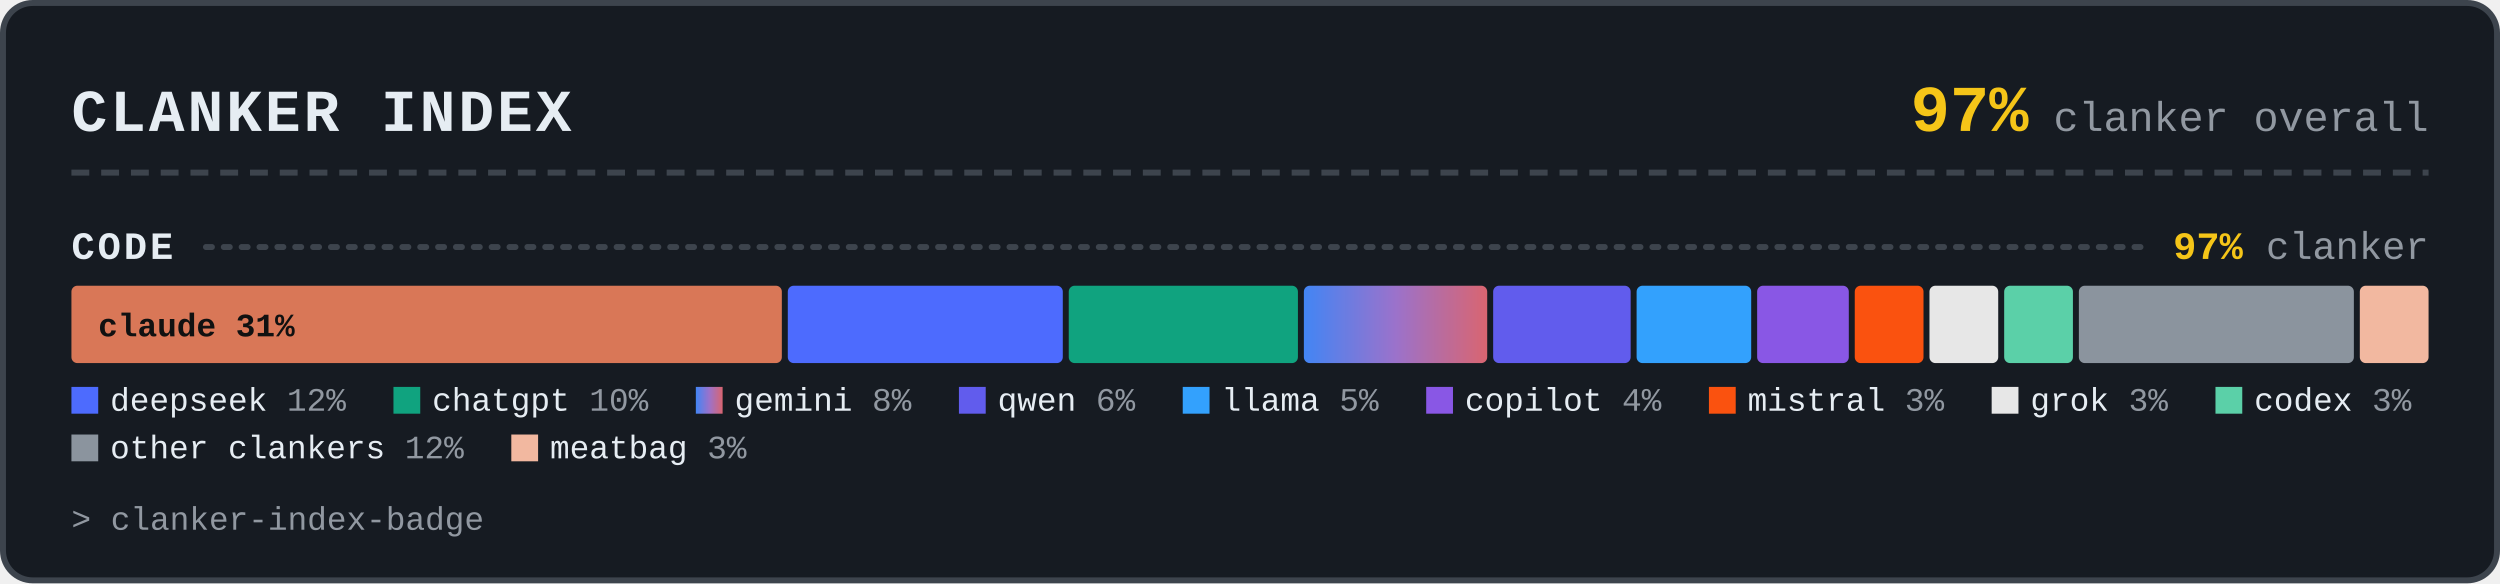
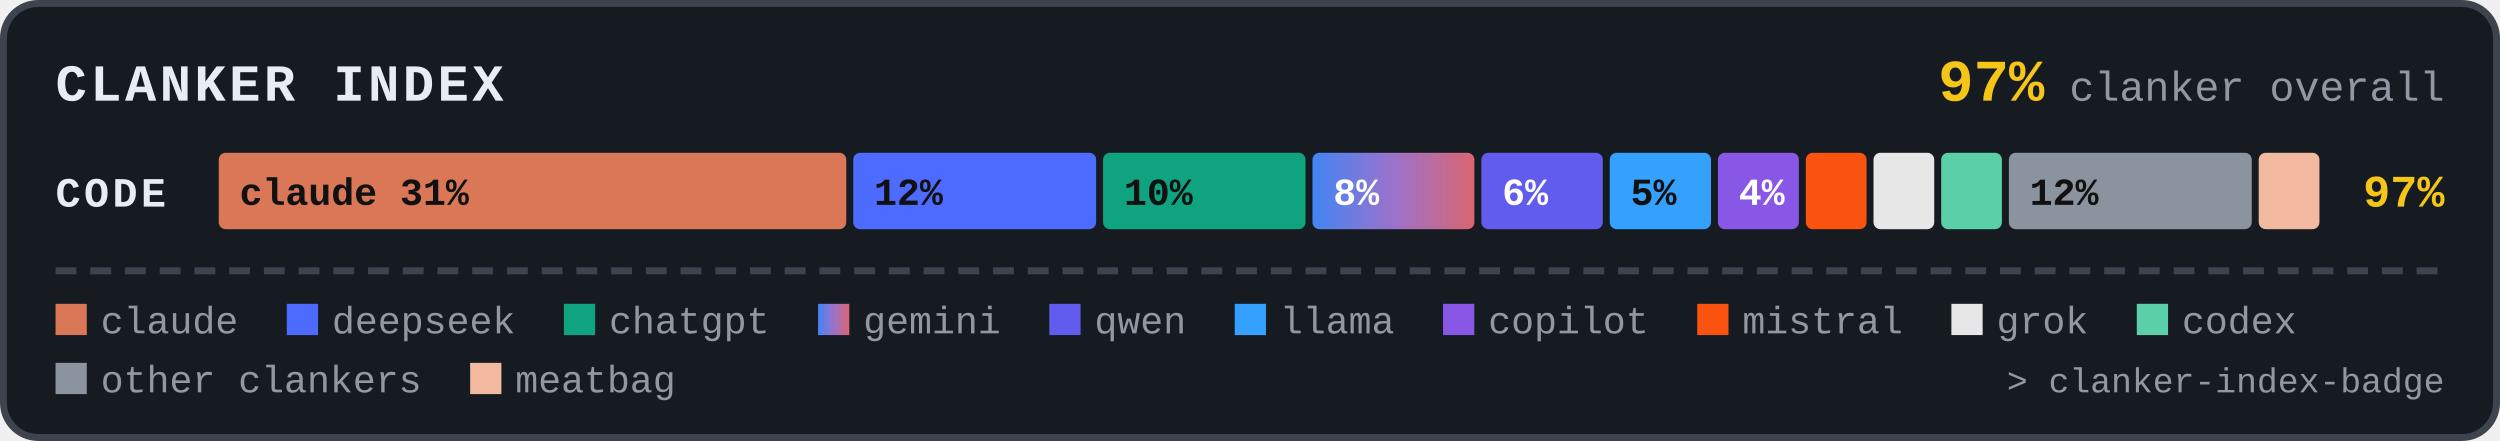
- <svg xmlns="http://www.w3.org/2000/svg" width="840" height="196" viewBox="0 0 840 196" role="img" aria-labelledby="t">
+ <svg xmlns="http://www.w3.org/2000/svg" width="720" height="127" viewBox="0 0 720 127" role="img" aria-labelledby="t">
  <defs>
    <linearGradient id="f0" x1="0" y1="0" x2="1" y2="0">
      <stop offset="0%" stop-color="#4285F4" />
      <stop offset="50%" stop-color="#9B72CB" />
      <stop offset="100%" stop-color="#D96570" />
    </linearGradient>
  </defs>
-   <rect x="1" y="1" width="838" height="194" rx="10" fill="#161b22" stroke="#3d444d" stroke-width="2" />
+   <rect x="1" y="1" width="718" height="125" rx="10" fill="#161b22" stroke="#3d444d" stroke-width="2" />
  <g font-family="ui-monospace, SFMono-Regular, 'SF Mono', Menlo, Consolas, 'Liberation Mono', monospace">
-     <text x="24" y="44" font-size="20" font-weight="800" letter-spacing="1" fill="#e6edf3">CLANKER INDEX</text>
-     <text x="816" y="44" text-anchor="end" font-size="14" fill="#9198a1">
-       <tspan font-size="22" font-weight="800" fill="#F5C518">97%</tspan> clanker overall</text>
-     <line x1="24" y1="58" x2="816" y2="58" stroke="#3d444d" stroke-width="2" stroke-dasharray="6 4" />
-     <text x="24" y="87" font-size="13" font-weight="700" letter-spacing="1" fill="#e6edf3">CODE</text>
-     <line x1="69.2" y1="83" x2="720.2" y2="83" stroke="#3d444d" stroke-width="2" stroke-dasharray="2 4" stroke-linecap="round" />
-     <text x="816" y="87" text-anchor="end" font-size="13" fill="#9198a1">
-       <tspan font-weight="800" fill="#F5C518">97%</tspan> clanker</text>
-     <rect x="24.00" y="96" width="238.70" height="26" rx="2" fill="#D97757" />
-     <text x="33.00" y="113" font-size="11" font-weight="700" fill="#111111">claude 31%</text>
-     <rect x="264.70" y="96" width="92.40" height="26" rx="2" fill="#4D6BFE" />
-     <rect x="359.10" y="96" width="77.00" height="26" rx="2" fill="#10A37F" />
-     <rect x="438.10" y="96" width="61.60" height="26" rx="2" fill="url(#f0)" />
-     <rect x="501.70" y="96" width="46.20" height="26" rx="2" fill="#615CED" />
-     <rect x="549.90" y="96" width="38.50" height="26" rx="2" fill="#33A1FD" />
-     <rect x="590.40" y="96" width="30.80" height="26" rx="2" fill="#8957E5" />
-     <rect x="623.20" y="96" width="23.10" height="26" rx="2" fill="#FA520F" />
-     <rect x="648.30" y="96" width="23.10" height="26" rx="2" fill="#E7E7E7" />
-     <rect x="673.40" y="96" width="23.10" height="26" rx="2" fill="#5BD0A8" />
-     <rect x="698.50" y="96" width="92.40" height="26" rx="2" fill="#8b949e" />
-     <rect x="792.90" y="96" width="23.10" height="26" rx="2" fill="#F2B8A0" />
-     <rect x="24" y="130" width="9" height="9" fill="#4D6BFE" />
-     <text x="37" y="138" font-size="11" fill="#9198a1">
-       <tspan fill="#e6edf3">deepseek</tspan> 12%</text>
-     <rect x="132.2" y="130" width="9" height="9" fill="#10A37F" />
-     <text x="145.2" y="138" font-size="11" fill="#9198a1">
-       <tspan fill="#e6edf3">chatgpt</tspan> 10%</text>
-     <rect x="233.8" y="130" width="9" height="9" fill="url(#f0)" />
-     <text x="246.8" y="138" font-size="11" fill="#9198a1">
-       <tspan fill="#e6edf3">gemini</tspan> 8%</text>
-     <rect x="322.2" y="130" width="9" height="9" fill="#615CED" />
-     <text x="335.2" y="138" font-size="11" fill="#9198a1">
-       <tspan fill="#e6edf3">qwen</tspan> 6%</text>
-     <rect x="397.4" y="130" width="9" height="9" fill="#33A1FD" />
-     <text x="410.4" y="138" font-size="11" fill="#9198a1">
-       <tspan fill="#e6edf3">llama</tspan> 5%</text>
-     <rect x="479.2" y="130" width="9" height="9" fill="#8957E5" />
-     <text x="492.2" y="138" font-size="11" fill="#9198a1">
-       <tspan fill="#e6edf3">copilot</tspan> 4%</text>
-     <rect x="574.2" y="130" width="9" height="9" fill="#FA520F" />
-     <text x="587.2" y="138" font-size="11" fill="#9198a1">
-       <tspan fill="#e6edf3">mistral</tspan> 3%</text>
-     <rect x="669.2" y="130" width="9" height="9" fill="#E7E7E7" />
-     <text x="682.2" y="138" font-size="11" fill="#9198a1">
-       <tspan fill="#e6edf3">grok</tspan> 3%</text>
-     <rect x="744.4" y="130" width="9" height="9" fill="#5BD0A8" />
-     <text x="757.4" y="138" font-size="11" fill="#9198a1">
-       <tspan fill="#e6edf3">codex</tspan> 3%</text>
-     <rect x="24" y="146" width="9" height="9" fill="#8b949e" />
-     <text x="37" y="154" font-size="11" fill="#9198a1">
-       <tspan fill="#e6edf3">other clankers</tspan> 12%</text>
-     <rect x="171.8" y="146" width="9" height="9" fill="#F2B8A0" />
-     <text x="184.8" y="154" font-size="11" fill="#9198a1">
-       <tspan fill="#e6edf3">meatbag</tspan> 3%</text>
-     <text x="24" y="178" font-size="11" fill="#9198a1">&gt; clanker-index-badge</text>
+     <text x="16" y="29" font-size="15" font-weight="800" letter-spacing="1" fill="#e6edf3">CLANKER INDEX</text>
+     <text x="704" y="29" text-anchor="end" font-size="12" fill="#9198a1">
+       <tspan font-size="17" font-weight="800" fill="#F5C518">97%</tspan> clanker overall</text>
+     <text x="16" y="59.5" font-size="12" font-weight="700" letter-spacing="1" fill="#e6edf3">CODE</text>
+     <rect x="63.00" y="44" width="180.73" height="22" rx="2" fill="#D97757" />
+     <text x="69.00" y="59" font-size="11" font-weight="700" fill="#111111">claude 31%</text>
+     <rect x="245.73" y="44" width="69.96" height="22" rx="2" fill="#4D6BFE" />
+     <text x="251.73" y="59" font-size="11" font-weight="700" fill="#111111">12%</text>
+     <rect x="317.69" y="44" width="58.30" height="22" rx="2" fill="#10A37F" />
+     <text x="323.69" y="59" font-size="11" font-weight="700" fill="#111111">10%</text>
+     <rect x="377.99" y="44" width="46.64" height="22" rx="2" fill="url(#f0)" />
+     <text x="383.99" y="59" font-size="11" font-weight="700" fill="#ffffff">8%</text>
+     <rect x="426.63" y="44" width="34.98" height="22" rx="2" fill="#615CED" />
+     <text x="432.63" y="59" font-size="11" font-weight="700" fill="#ffffff">6%</text>
+     <rect x="463.61" y="44" width="29.15" height="22" rx="2" fill="#33A1FD" />
+     <text x="469.61" y="59" font-size="11" font-weight="700" fill="#111111">5%</text>
+     <rect x="494.76" y="44" width="23.32" height="22" rx="2" fill="#8957E5" />
+     <text x="500.76" y="59" font-size="11" font-weight="700" fill="#ffffff">4%</text>
+     <rect x="520.08" y="44" width="17.49" height="22" rx="2" fill="#FA520F" />
+     <rect x="539.57" y="44" width="17.49" height="22" rx="2" fill="#E7E7E7" />
+     <rect x="559.06" y="44" width="17.49" height="22" rx="2" fill="#5BD0A8" />
+     <rect x="578.55" y="44" width="69.96" height="22" rx="2" fill="#8b949e" />
+     <text x="584.55" y="59" font-size="11" font-weight="700" fill="#111111">12%</text>
+     <rect x="650.51" y="44" width="17.49" height="22" rx="2" fill="#F2B8A0" />
+     <text x="704" y="59.5" text-anchor="end" font-size="13" font-weight="800" fill="#F5C518">97%</text>
+     <line x1="16" y1="78" x2="704" y2="78" stroke="#3d444d" stroke-width="2" stroke-dasharray="6 4" />
+     <rect x="16" y="87.5" width="9" height="9" rx="0" fill="#D97757" />
+     <text x="29" y="96" font-size="11" fill="#9198a1">claude</text>
+     <rect x="82.6" y="87.5" width="9" height="9" rx="0" fill="#4D6BFE" />
+     <text x="95.6" y="96" font-size="11" fill="#9198a1">deepseek</text>
+     <rect x="162.4" y="87.5" width="9" height="9" rx="0" fill="#10A37F" />
+     <text x="175.4" y="96" font-size="11" fill="#9198a1">chatgpt</text>
+     <rect x="235.6" y="87.5" width="9" height="9" rx="0" fill="url(#f0)" />
+     <text x="248.6" y="96" font-size="11" fill="#9198a1">gemini</text>
+     <rect x="302.2" y="87.5" width="9" height="9" rx="0" fill="#615CED" />
+     <text x="315.2" y="96" font-size="11" fill="#9198a1">qwen</text>
+     <rect x="355.6" y="87.5" width="9" height="9" rx="0" fill="#33A1FD" />
+     <text x="368.6" y="96" font-size="11" fill="#9198a1">llama</text>
+     <rect x="415.6" y="87.5" width="9" height="9" rx="0" fill="#8957E5" />
+     <text x="428.6" y="96" font-size="11" fill="#9198a1">copilot</text>
+     <rect x="488.8" y="87.5" width="9" height="9" rx="0" fill="#FA520F" />
+     <text x="501.8" y="96" font-size="11" fill="#9198a1">mistral</text>
+     <rect x="562" y="87.5" width="9" height="9" rx="0" fill="#E7E7E7" />
+     <text x="575" y="96" font-size="11" fill="#9198a1">grok</text>
+     <rect x="615.4" y="87.5" width="9" height="9" rx="0" fill="#5BD0A8" />
+     <text x="628.4" y="96" font-size="11" fill="#9198a1">codex</text>
+     <rect x="16" y="104.5" width="9" height="9" rx="0" fill="#8b949e" />
+     <text x="29" y="113" font-size="11" fill="#9198a1">other clankers</text>
+     <rect x="135.4" y="104.5" width="9" height="9" rx="0" fill="#F2B8A0" />
+     <text x="148.4" y="113" font-size="11" fill="#9198a1">meatbag</text>
+     <text x="704" y="113" text-anchor="end" font-size="10" fill="#9198a1">&gt; clanker-index-badge</text>
  </g>
</svg>
